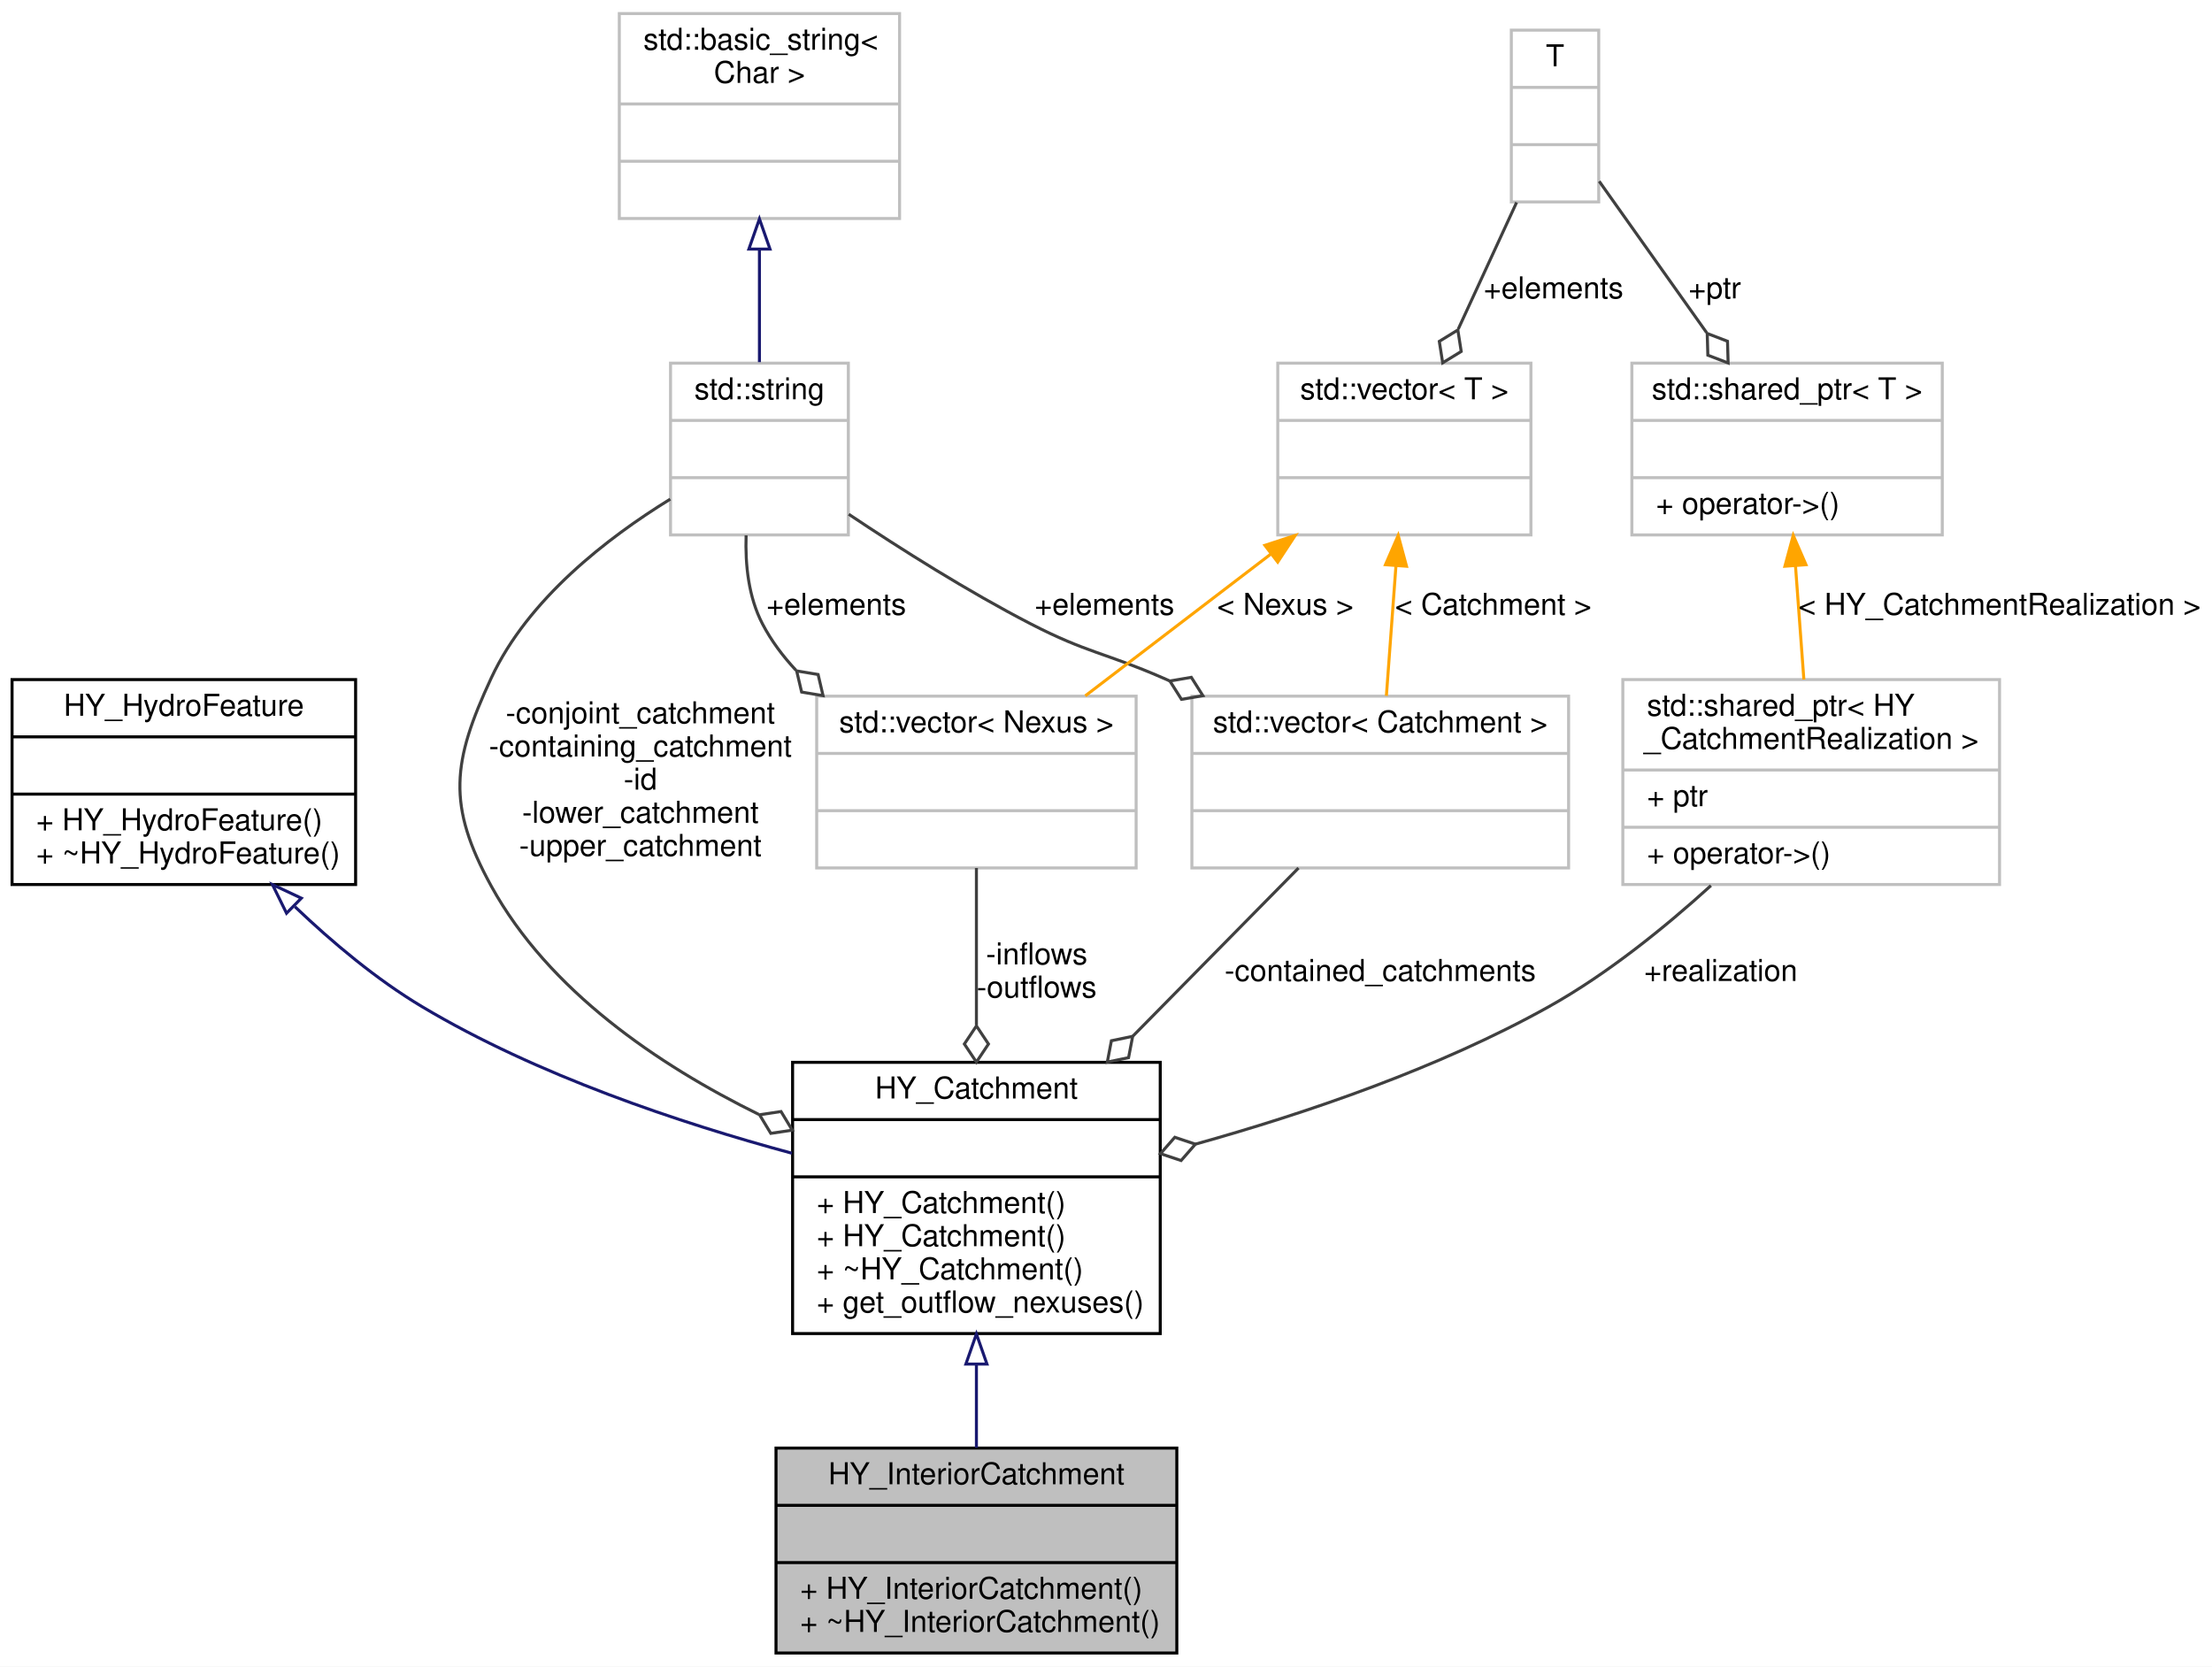
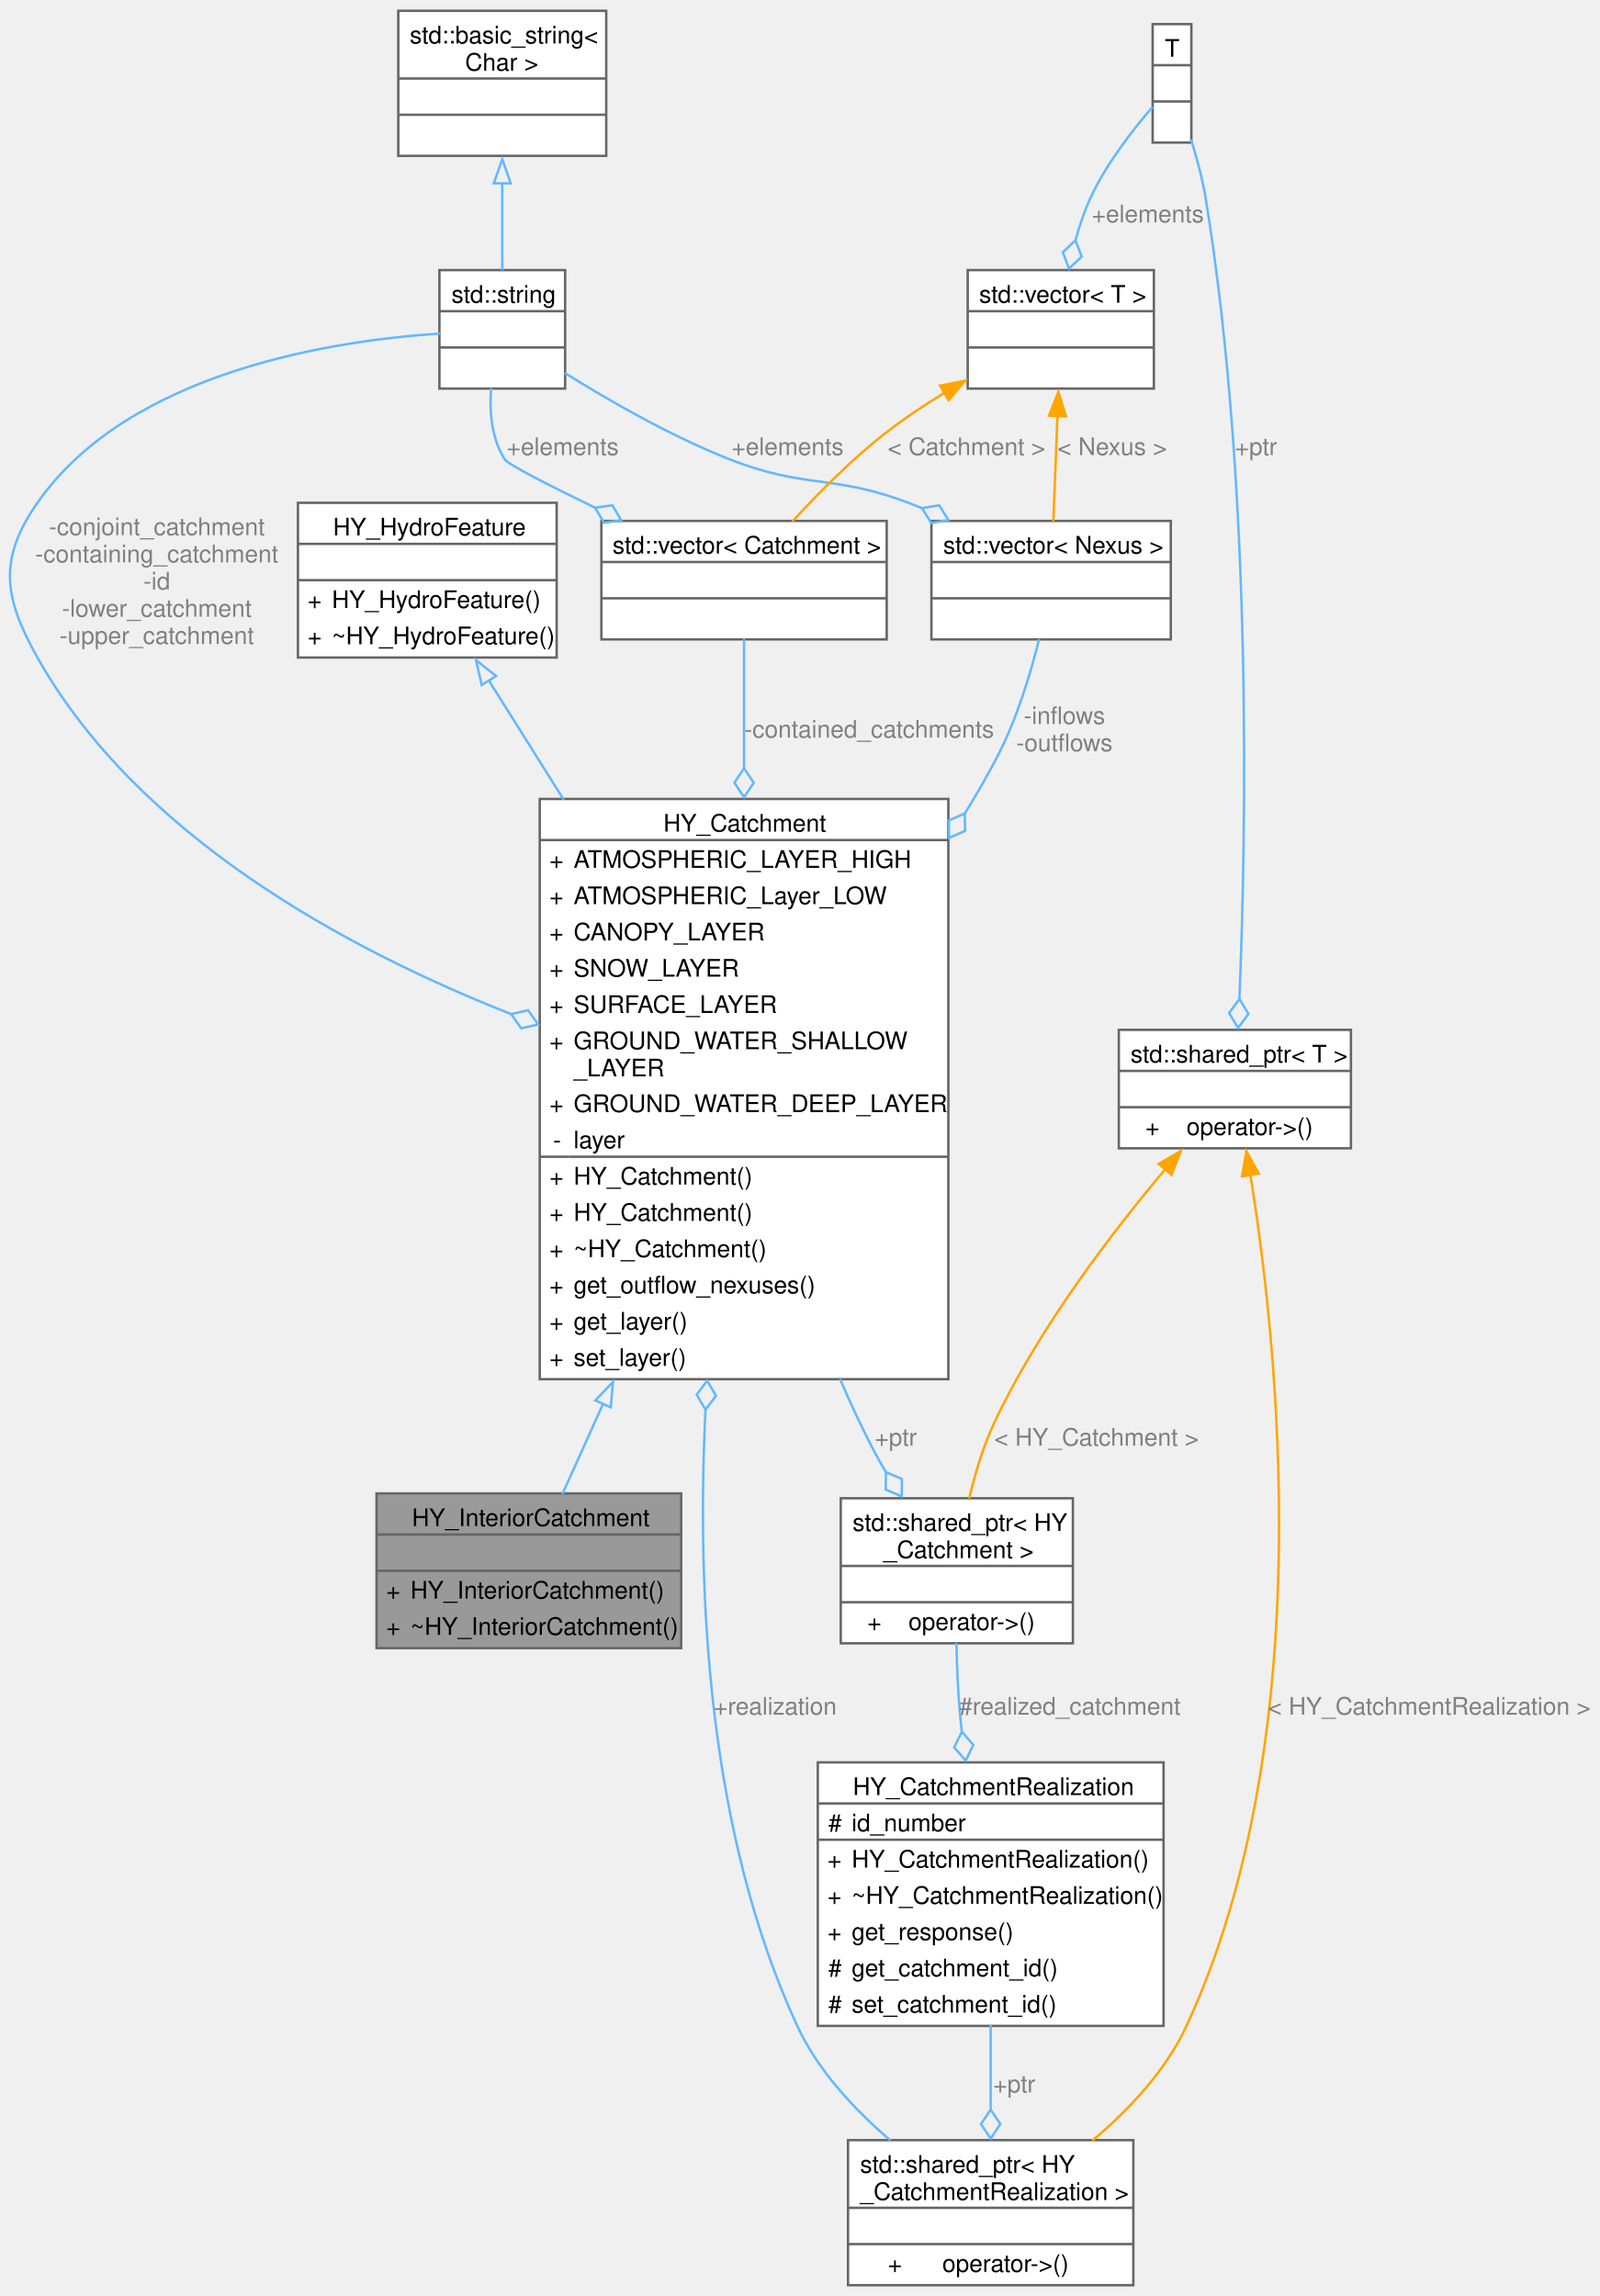
- <svg xmlns="http://www.w3.org/2000/svg" xmlns:xlink="http://www.w3.org/1999/xlink" width="734pt" height="553pt" viewBox="0.00 0.00 734.00 553.00">
-   <g id="graph0" class="graph" transform="scale(1 1) rotate(0) translate(4 549)">
-     <polygon fill="white" stroke="transparent" points="-4,4 -4,-549 730,-549 730,4 -4,4" />
-     <g id="node1" class="node">
-       <g id="a_node1">
-         <a xlink:title=" ">
-           <polygon fill="#bfbfbf" stroke="black" points="253.5,-0.5 253.5,-68.5 386.5,-68.5 386.5,-0.5 253.5,-0.5" />
-           <text text-anchor="middle" x="320" y="-56.5" font-family="Helvetica,sans-Serif" font-size="10.00">HY_InteriorCatchment</text>
-           <polyline fill="none" stroke="black" points="253.5,-49.5 386.5,-49.5 " />
-           <text text-anchor="middle" x="320" y="-37.5" font-family="Helvetica,sans-Serif" font-size="10.00"> </text>
-           <polyline fill="none" stroke="black" points="253.5,-30.5 386.5,-30.5 " />
-           <text text-anchor="start" x="261.5" y="-18.5" font-family="Helvetica,sans-Serif" font-size="10.00">+ HY_InteriorCatchment()</text>
-           <text text-anchor="start" x="261.5" y="-7.5" font-family="Helvetica,sans-Serif" font-size="10.00">+ ~HY_InteriorCatchment()</text>
-         </a>
-       </g>
-     </g>
-     <g id="node2" class="node">
-       <g id="a_node2">
+ <svg xmlns="http://www.w3.org/2000/svg" xmlns:xlink="http://www.w3.org/1999/xlink" width="661pt" height="949pt" viewBox="0.00 0.00 661.48 948.75">
+   <g id="graph0" class="graph" transform="scale(1 1) rotate(0) translate(4 944.75)">
+     <g id="Node000001" class="node">
+       <g id="a_Node000001">
+         <a xlink:title=" ">
+           <polygon fill="#999999" stroke="none" points="277.73,-327.5 151.73,-327.5 151.73,-263.5 277.73,-263.5 277.73,-327.5" />
+           <text text-anchor="start" x="166.35" y="-314" font-family="Helvetica,sans-Serif" font-size="10.00">HY_InteriorCatchment</text>
+           <text text-anchor="start" x="213.23" y="-299" font-family="Helvetica,sans-Serif" font-size="10.00"> </text>
+           <text text-anchor="start" x="155.73" y="-284" font-family="Helvetica,sans-Serif" font-size="10.00">+</text>
+           <text text-anchor="start" x="165.73" y="-284" font-family="Helvetica,sans-Serif" font-size="10.00">HY_InteriorCatchment()</text>
+           <text text-anchor="start" x="155.73" y="-269" font-family="Helvetica,sans-Serif" font-size="10.00">+</text>
+           <text text-anchor="start" x="165.73" y="-269" font-family="Helvetica,sans-Serif" font-size="10.00">~HY_InteriorCatchment()</text>
+           <polygon fill="#666666" stroke="#666666" points="151.73,-310.5 151.73,-310.5 277.73,-310.5 277.73,-310.5 151.73,-310.5" />
+           <polygon fill="#666666" stroke="#666666" points="151.73,-295.5 151.73,-295.5 277.73,-295.5 277.73,-295.5 151.73,-295.5" />
+           <polygon fill="none" stroke="#666666" points="151.73,-263.5 151.73,-327.5 277.73,-327.5 277.73,-263.5 151.73,-263.5" />
+         </a>
+       </g>
+     </g>
+     <g id="Node000002" class="node">
+       <g id="a_Node000002">
        <a xlink:href="class_h_y___catchment.html" target="_top" xlink:title=" ">
-           <polygon fill="white" stroke="black" points="259,-106.5 259,-196.5 381,-196.5 381,-106.5 259,-106.5" />
-           <text text-anchor="middle" x="320" y="-184.5" font-family="Helvetica,sans-Serif" font-size="10.00">HY_Catchment</text>
-           <polyline fill="none" stroke="black" points="259,-177.5 381,-177.5 " />
-           <text text-anchor="middle" x="320" y="-165.5" font-family="Helvetica,sans-Serif" font-size="10.00"> </text>
-           <polyline fill="none" stroke="black" points="259,-158.5 381,-158.5 " />
-           <text text-anchor="start" x="267" y="-146.5" font-family="Helvetica,sans-Serif" font-size="10.00">+ HY_Catchment()</text>
-           <text text-anchor="start" x="267" y="-135.5" font-family="Helvetica,sans-Serif" font-size="10.00">+ HY_Catchment()</text>
-           <text text-anchor="start" x="267" y="-124.5" font-family="Helvetica,sans-Serif" font-size="10.00">+ ~HY_Catchment()</text>
-           <text text-anchor="start" x="267" y="-113.5" font-family="Helvetica,sans-Serif" font-size="10.00">+ get_outflow_nexuses()</text>
-         </a>
-       </g>
-     </g>
-     <g id="edge1" class="edge">
-       <path fill="none" stroke="midnightblue" d="M320,-96.23C320,-86.8 320,-77.26 320,-68.62" />
-       <polygon fill="none" stroke="midnightblue" points="316.5,-96.37 320,-106.37 323.5,-96.37 316.5,-96.37" />
-     </g>
-     <g id="node3" class="node">
-       <g id="a_node3">
+           <polygon fill="white" stroke="none" points="388.23,-614.75 219.23,-614.75 219.23,-374.75 388.23,-374.75 388.23,-614.75" />
+           <text text-anchor="start" x="270.35" y="-601.25" font-family="Helvetica,sans-Serif" font-size="10.00">HY_Catchment</text>
+           <text text-anchor="start" x="223.23" y="-586.25" font-family="Helvetica,sans-Serif" font-size="10.00">+</text>
+           <text text-anchor="start" x="233.23" y="-586.25" font-family="Helvetica,sans-Serif" font-size="10.00">ATMOSPHERIC_LAYER_HIGH</text>
+           <text text-anchor="start" x="223.23" y="-571.25" font-family="Helvetica,sans-Serif" font-size="10.00">+</text>
+           <text text-anchor="start" x="233.23" y="-571.25" font-family="Helvetica,sans-Serif" font-size="10.00">ATMOSPHERIC_Layer_LOW</text>
+           <text text-anchor="start" x="223.23" y="-556.25" font-family="Helvetica,sans-Serif" font-size="10.00">+</text>
+           <text text-anchor="start" x="233.23" y="-556.25" font-family="Helvetica,sans-Serif" font-size="10.00">CANOPY_LAYER</text>
+           <text text-anchor="start" x="223.23" y="-541.25" font-family="Helvetica,sans-Serif" font-size="10.00">+</text>
+           <text text-anchor="start" x="233.23" y="-541.25" font-family="Helvetica,sans-Serif" font-size="10.00">SNOW_LAYER</text>
+           <text text-anchor="start" x="223.23" y="-526.25" font-family="Helvetica,sans-Serif" font-size="10.00">+</text>
+           <text text-anchor="start" x="233.23" y="-526.25" font-family="Helvetica,sans-Serif" font-size="10.00">SURFACE_LAYER</text>
+           <text text-anchor="start" x="223.23" y="-511.25" font-family="Helvetica,sans-Serif" font-size="10.00">+</text>
+           <text text-anchor="start" x="233.23" y="-511.25" font-family="Helvetica,sans-Serif" font-size="10.00">GROUND_WATER_SHALLOW</text>
+           <text text-anchor="start" x="233.23" y="-500" font-family="Helvetica,sans-Serif" font-size="10.00">_LAYER</text>
+           <text text-anchor="start" x="223.23" y="-485.25" font-family="Helvetica,sans-Serif" font-size="10.00">+</text>
+           <text text-anchor="start" x="233.23" y="-485.25" font-family="Helvetica,sans-Serif" font-size="10.00">GROUND_WATER_DEEP_LAYER</text>
+           <text text-anchor="start" x="224.73" y="-470.25" font-family="Helvetica,sans-Serif" font-size="10.00">-</text>
+           <text text-anchor="start" x="233.23" y="-470.25" font-family="Helvetica,sans-Serif" font-size="10.00">layer</text>
+           <text text-anchor="start" x="223.23" y="-455.25" font-family="Helvetica,sans-Serif" font-size="10.00">+</text>
+           <text text-anchor="start" x="233.23" y="-455.25" font-family="Helvetica,sans-Serif" font-size="10.00">HY_Catchment()</text>
+           <text text-anchor="start" x="223.23" y="-440.25" font-family="Helvetica,sans-Serif" font-size="10.00">+</text>
+           <text text-anchor="start" x="233.23" y="-440.25" font-family="Helvetica,sans-Serif" font-size="10.00">HY_Catchment()</text>
+           <text text-anchor="start" x="223.23" y="-425.25" font-family="Helvetica,sans-Serif" font-size="10.00">+</text>
+           <text text-anchor="start" x="233.23" y="-425.25" font-family="Helvetica,sans-Serif" font-size="10.00">~HY_Catchment()</text>
+           <text text-anchor="start" x="223.23" y="-410.25" font-family="Helvetica,sans-Serif" font-size="10.00">+</text>
+           <text text-anchor="start" x="233.23" y="-410.25" font-family="Helvetica,sans-Serif" font-size="10.00">get_outflow_nexuses()</text>
+           <text text-anchor="start" x="223.23" y="-395.25" font-family="Helvetica,sans-Serif" font-size="10.00">+</text>
+           <text text-anchor="start" x="233.23" y="-395.25" font-family="Helvetica,sans-Serif" font-size="10.00">get_layer()</text>
+           <text text-anchor="start" x="223.23" y="-380.25" font-family="Helvetica,sans-Serif" font-size="10.00">+</text>
+           <text text-anchor="start" x="233.23" y="-380.25" font-family="Helvetica,sans-Serif" font-size="10.00">set_layer()</text>
+           <polygon fill="#666666" stroke="#666666" points="219.23,-597.75 219.23,-597.75 388.23,-597.75 388.23,-597.75 219.23,-597.75" />
+           <polygon fill="#666666" stroke="#666666" points="219.23,-466.75 219.23,-466.75 231.23,-466.75 231.23,-466.75 219.23,-466.75" />
+           <polygon fill="#666666" stroke="#666666" points="231.23,-466.75 231.23,-466.75 388.23,-466.75 388.23,-466.75 231.23,-466.75" />
+           <polygon fill="none" stroke="#666666" points="219.23,-374.75 219.23,-614.75 388.23,-614.75 388.23,-374.75 219.23,-374.75" />
+         </a>
+       </g>
+     </g>
+     <g id="edge1_Node000001_Node000002" class="edge">
+       <g id="a_edge1_Node000001_Node000002">
+         <a xlink:title=" ">
+           <path fill="none" stroke="#63b8ff" d="M245.55,-364.82C239.32,-350.99 233.47,-338.04 228.59,-327.22" />
+           <polygon fill="none" stroke="#63b8ff" points="242.23,-365.97 249.54,-373.65 248.61,-363.09 242.23,-365.97" />
+         </a>
+       </g>
+     </g>
+     <g id="Node000006" class="node">
+       <g id="a_Node000006">
+         <a xlink:title=" ">
+           <polygon fill="white" stroke="none" points="439.73,-325.5 343.73,-325.5 343.73,-265.5 439.73,-265.5 439.73,-325.5" />
+           <text text-anchor="start" x="348.6" y="-312" font-family="Helvetica,sans-Serif" font-size="10.00">std::shared_ptr&lt; HY</text>
+           <text text-anchor="start" x="361.35" y="-300.75" font-family="Helvetica,sans-Serif" font-size="10.00">_Catchment &gt;</text>
+           <text text-anchor="start" x="390.23" y="-286" font-family="Helvetica,sans-Serif" font-size="10.00"> </text>
+           <text text-anchor="start" x="354.73" y="-271" font-family="Helvetica,sans-Serif" font-size="10.00">+</text>
+           <text text-anchor="start" x="371.73" y="-271" font-family="Helvetica,sans-Serif" font-size="10.00">operator-&gt;()</text>
+           <polygon fill="#666666" stroke="#666666" points="343.73,-297.5 343.73,-297.5 439.73,-297.5 439.73,-297.5 343.73,-297.5" />
+           <polygon fill="#666666" stroke="#666666" points="343.73,-282.5 343.73,-282.5 439.73,-282.5 439.73,-282.5 343.73,-282.5" />
+           <polygon fill="none" stroke="#666666" points="343.73,-265.5 343.73,-325.5 439.73,-325.5 439.73,-265.5 343.73,-265.5" />
+         </a>
+       </g>
+     </g>
+     <g id="edge6_Node000006_Node000002" class="edge">
+       <g id="a_edge6_Node000006_Node000002">
+         <a xlink:title=" ">
+           <path fill="none" stroke="#63b8ff" d="M343.43,-374.79C347.75,-364.73 352.36,-354.84 357.23,-345.5 358.82,-342.45 360.57,-339.37 362.42,-336.31" />
+           <polygon fill="none" stroke="#63b8ff" points="362.41,-336.32 362.31,-329.11 368.93,-326.25 369.03,-333.46 362.41,-336.32" />
+         </a>
+       </g>
+       <text text-anchor="middle" x="366.48" y="-347.25" font-family="Helvetica,sans-Serif" font-size="10.00" fill="grey"> +ptr</text>
+     </g>
+     <g id="Node000003" class="node">
+       <g id="a_Node000003">
        <a xlink:href="class_h_y___hydro_feature.html" target="_top" xlink:title=" ">
-           <polygon fill="white" stroke="black" points="0,-255.5 0,-323.5 114,-323.5 114,-255.5 0,-255.5" />
-           <text text-anchor="middle" x="57" y="-311.5" font-family="Helvetica,sans-Serif" font-size="10.00">HY_HydroFeature</text>
-           <polyline fill="none" stroke="black" points="0,-304.5 114,-304.5 " />
-           <text text-anchor="middle" x="57" y="-292.5" font-family="Helvetica,sans-Serif" font-size="10.00"> </text>
-           <polyline fill="none" stroke="black" points="0,-285.5 114,-285.5 " />
-           <text text-anchor="start" x="8" y="-273.5" font-family="Helvetica,sans-Serif" font-size="10.00">+ HY_HydroFeature()</text>
-           <text text-anchor="start" x="8" y="-262.5" font-family="Helvetica,sans-Serif" font-size="10.00">+ ~HY_HydroFeature()</text>
-         </a>
-       </g>
-     </g>
-     <g id="edge2" class="edge">
-       <path fill="none" stroke="midnightblue" d="M93.87,-248.14C106.35,-236.23 120.95,-223.99 136,-215 174.09,-192.25 221.6,-176.38 258.8,-166.33" />
-       <polygon fill="none" stroke="midnightblue" points="91.08,-245.98 86.4,-255.48 95.99,-250.97 91.08,-245.98" />
-     </g>
-     <g id="node4" class="node">
-       <g id="a_node4">
-         <a xlink:title=" ">
-           <polygon fill="white" stroke="#bfbfbf" points="267,-261 267,-318 373,-318 373,-261 267,-261" />
-           <text text-anchor="middle" x="320" y="-306" font-family="Helvetica,sans-Serif" font-size="10.00">std::vector&lt; Nexus &gt;</text>
-           <polyline fill="none" stroke="#bfbfbf" points="267,-299 373,-299 " />
-           <text text-anchor="middle" x="320" y="-287" font-family="Helvetica,sans-Serif" font-size="10.00"> </text>
-           <polyline fill="none" stroke="#bfbfbf" points="267,-280 373,-280 " />
-           <text text-anchor="middle" x="320" y="-268" font-family="Helvetica,sans-Serif" font-size="10.00"> </text>
-         </a>
-       </g>
-     </g>
-     <g id="edge3" class="edge">
-       <path fill="none" stroke="#404040" d="M320,-260.98C320,-245.97 320,-226.82 320,-208.81" />
-       <polygon fill="none" stroke="#404040" points="320,-208.58 316,-202.58 320,-196.58 324,-202.58 320,-208.58" />
-       <text text-anchor="middle" x="340" y="-229" font-family="Helvetica,sans-Serif" font-size="10.00"> -inflows</text>
-       <text text-anchor="middle" x="340" y="-218" font-family="Helvetica,sans-Serif" font-size="10.00">-outflows</text>
-     </g>
-     <g id="node5" class="node">
-       <g id="a_node5">
-         <a xlink:title=" ">
-           <polygon fill="white" stroke="#bfbfbf" points="218.5,-371.5 218.5,-428.5 277.5,-428.5 277.5,-371.5 218.5,-371.5" />
-           <text text-anchor="middle" x="248" y="-416.5" font-family="Helvetica,sans-Serif" font-size="10.00">std::string</text>
-           <polyline fill="none" stroke="#bfbfbf" points="218.5,-409.5 277.5,-409.5 " />
-           <text text-anchor="middle" x="248" y="-397.5" font-family="Helvetica,sans-Serif" font-size="10.00"> </text>
-           <polyline fill="none" stroke="#bfbfbf" points="218.5,-390.5 277.5,-390.5 " />
-           <text text-anchor="middle" x="248" y="-378.5" font-family="Helvetica,sans-Serif" font-size="10.00"> </text>
-         </a>
-       </g>
-     </g>
-     <g id="edge14" class="edge">
-       <path fill="none" stroke="#404040" d="M218.41,-383.38C197.53,-370.53 171.18,-350.2 159,-324 146.07,-296.19 144.25,-281.88 159,-255 178.05,-220.29 214.39,-195.65 247.74,-179.24" />
-       <polygon fill="none" stroke="#404040" points="248.04,-179.1 251.77,-172.93 258.9,-173.99 255.17,-180.17 248.04,-179.1" />
-       <text text-anchor="middle" x="208.5" y="-309" font-family="Helvetica,sans-Serif" font-size="10.00"> -conjoint_catchment</text>
-       <text text-anchor="middle" x="208.5" y="-298" font-family="Helvetica,sans-Serif" font-size="10.00">-containing_catchment</text>
-       <text text-anchor="middle" x="208.5" y="-287" font-family="Helvetica,sans-Serif" font-size="10.00">-id</text>
-       <text text-anchor="middle" x="208.5" y="-276" font-family="Helvetica,sans-Serif" font-size="10.00">-lower_catchment</text>
-       <text text-anchor="middle" x="208.5" y="-265" font-family="Helvetica,sans-Serif" font-size="10.00">-upper_catchment</text>
-     </g>
-     <g id="edge4" class="edge">
-       <path fill="none" stroke="#404040" d="M243.58,-371.37C243.25,-361.61 244.38,-350.86 249,-342 251.92,-336.4 255.75,-331.27 260.12,-326.6" />
-       <polygon fill="none" stroke="#404040" points="260.35,-326.38 262,-319.36 269.11,-318.17 267.47,-325.19 260.35,-326.38" />
-       <text text-anchor="middle" x="273.5" y="-345" font-family="Helvetica,sans-Serif" font-size="10.00"> +elements</text>
-     </g>
-     <g id="node9" class="node">
-       <g id="a_node9">
-         <a xlink:title=" ">
-           <polygon fill="white" stroke="#bfbfbf" points="391.5,-261 391.5,-318 516.5,-318 516.5,-261 391.5,-261" />
-           <text text-anchor="middle" x="454" y="-306" font-family="Helvetica,sans-Serif" font-size="10.00">std::vector&lt; Catchment &gt;</text>
-           <polyline fill="none" stroke="#bfbfbf" points="391.5,-299 516.5,-299 " />
-           <text text-anchor="middle" x="454" y="-287" font-family="Helvetica,sans-Serif" font-size="10.00"> </text>
-           <polyline fill="none" stroke="#bfbfbf" points="391.5,-280 516.5,-280 " />
-           <text text-anchor="middle" x="454" y="-268" font-family="Helvetica,sans-Serif" font-size="10.00"> </text>
-         </a>
-       </g>
-     </g>
-     <g id="edge9" class="edge">
-       <path fill="none" stroke="#404040" d="M277.63,-378.37C294.81,-366.88 317.13,-352.77 338,-342 356.78,-332.31 362.64,-332.46 382,-324 382.67,-323.71 383.35,-323.41 384.02,-323.11" />
-       <polygon fill="none" stroke="#404040" points="384.2,-323.03 388.05,-316.94 395.16,-318.15 391.31,-324.25 384.2,-323.03" />
-       <text text-anchor="middle" x="362.5" y="-345" font-family="Helvetica,sans-Serif" font-size="10.00"> +elements</text>
-     </g>
-     <g id="node6" class="node">
-       <g id="a_node6">
-         <a xlink:title=" ">
-           <polygon fill="white" stroke="#bfbfbf" points="201.5,-476.5 201.5,-544.5 294.5,-544.5 294.5,-476.5 201.5,-476.5" />
-           <text text-anchor="start" x="209.5" y="-532.5" font-family="Helvetica,sans-Serif" font-size="10.00">std::basic_string&lt;</text>
-           <text text-anchor="middle" x="248" y="-521.5" font-family="Helvetica,sans-Serif" font-size="10.00"> Char &gt;</text>
-           <polyline fill="none" stroke="#bfbfbf" points="201.5,-514.5 294.5,-514.5 " />
-           <text text-anchor="middle" x="248" y="-502.5" font-family="Helvetica,sans-Serif" font-size="10.00"> </text>
-           <polyline fill="none" stroke="#bfbfbf" points="201.5,-495.5 294.5,-495.5 " />
-           <text text-anchor="middle" x="248" y="-483.5" font-family="Helvetica,sans-Serif" font-size="10.00"> </text>
-         </a>
-       </g>
-     </g>
-     <g id="edge5" class="edge">
-       <path fill="none" stroke="midnightblue" d="M248,-466.06C248,-453.51 248,-440.15 248,-428.83" />
-       <polygon fill="none" stroke="midnightblue" points="244.5,-466.36 248,-476.36 251.5,-466.36 244.5,-466.36" />
-     </g>
-     <g id="node7" class="node">
-       <g id="a_node7">
-         <a xlink:title=" ">
-           <polygon fill="white" stroke="#bfbfbf" points="420,-371.5 420,-428.5 504,-428.5 504,-371.5 420,-371.5" />
-           <text text-anchor="middle" x="462" y="-416.5" font-family="Helvetica,sans-Serif" font-size="10.00">std::vector&lt; T &gt;</text>
-           <polyline fill="none" stroke="#bfbfbf" points="420,-409.5 504,-409.5 " />
-           <text text-anchor="middle" x="462" y="-397.5" font-family="Helvetica,sans-Serif" font-size="10.00"> </text>
-           <polyline fill="none" stroke="#bfbfbf" points="420,-390.5 504,-390.5 " />
-           <text text-anchor="middle" x="462" y="-378.5" font-family="Helvetica,sans-Serif" font-size="10.00"> </text>
-         </a>
-       </g>
-     </g>
-     <g id="edge6" class="edge">
-       <path fill="none" stroke="orange" d="M417.81,-365.24C397.99,-350.09 374.9,-332.45 356.13,-318.11" />
-       <polygon fill="orange" stroke="orange" points="415.73,-368.05 425.8,-371.34 419.98,-362.49 415.73,-368.05" />
-       <text text-anchor="middle" x="422.5" y="-345" font-family="Helvetica,sans-Serif" font-size="10.00"> &lt; Nexus &gt;</text>
-     </g>
-     <g id="edge10" class="edge">
-       <path fill="none" stroke="orange" d="M459.22,-361.35C458.18,-347.14 457,-331.24 456.04,-318.11" />
-       <polygon fill="orange" stroke="orange" points="455.73,-361.62 459.96,-371.34 462.72,-361.11 455.73,-361.62" />
-       <text text-anchor="middle" x="491.5" y="-345" font-family="Helvetica,sans-Serif" font-size="10.00"> &lt; Catchment &gt;</text>
-     </g>
-     <g id="node8" class="node">
-       <g id="a_node8">
-         <a xlink:title=" ">
-           <polygon fill="white" stroke="#bfbfbf" points="497.5,-482 497.5,-539 526.5,-539 526.5,-482 497.5,-482" />
-           <text text-anchor="middle" x="512" y="-527" font-family="Helvetica,sans-Serif" font-size="10.00">T</text>
-           <polyline fill="none" stroke="#bfbfbf" points="497.5,-520 526.5,-520 " />
-           <text text-anchor="middle" x="512" y="-508" font-family="Helvetica,sans-Serif" font-size="10.00"> </text>
-           <polyline fill="none" stroke="#bfbfbf" points="497.5,-501 526.5,-501 " />
-           <text text-anchor="middle" x="512" y="-489" font-family="Helvetica,sans-Serif" font-size="10.00"> </text>
-         </a>
-       </g>
-     </g>
-     <g id="edge7" class="edge">
-       <path fill="none" stroke="#404040" d="M499.25,-481.84C493.38,-469.09 486.3,-453.73 479.9,-439.84" />
-       <polygon fill="none" stroke="#404040" points="479.75,-439.51 473.6,-435.73 474.72,-428.61 480.87,-432.38 479.75,-439.51" />
-       <text text-anchor="middle" x="511.5" y="-450" font-family="Helvetica,sans-Serif" font-size="10.00"> +elements</text>
-     </g>
-     <g id="node11" class="node">
-       <g id="a_node11">
-         <a xlink:title=" ">
-           <polygon fill="white" stroke="#bfbfbf" points="537.5,-371.5 537.5,-428.5 640.5,-428.5 640.5,-371.5 537.5,-371.5" />
-           <text text-anchor="middle" x="589" y="-416.5" font-family="Helvetica,sans-Serif" font-size="10.00">std::shared_ptr&lt; T &gt;</text>
-           <polyline fill="none" stroke="#bfbfbf" points="537.5,-409.5 640.5,-409.5 " />
-           <text text-anchor="middle" x="589" y="-397.5" font-family="Helvetica,sans-Serif" font-size="10.00"> </text>
-           <polyline fill="none" stroke="#bfbfbf" points="537.5,-390.5 640.5,-390.5 " />
-           <text text-anchor="start" x="545.5" y="-378.5" font-family="Helvetica,sans-Serif" font-size="10.00">+ operator-&gt;()</text>
-         </a>
-       </g>
-     </g>
-     <g id="edge13" class="edge">
-       <path fill="none" stroke="#404040" d="M526.66,-488.84C536.71,-474.68 550.32,-455.5 562.27,-438.67" />
-       <polygon fill="none" stroke="#404040" points="562.5,-438.35 562.71,-431.14 569.44,-428.56 569.23,-435.77 562.5,-438.35" />
-       <text text-anchor="middle" x="565" y="-450" font-family="Helvetica,sans-Serif" font-size="10.00"> +ptr</text>
-     </g>
-     <g id="edge8" class="edge">
-       <path fill="none" stroke="#404040" d="M426.88,-260.98C411.1,-244.96 390.67,-224.23 371.91,-205.19" />
-       <polygon fill="none" stroke="#404040" points="371.85,-205.13 364.79,-203.66 363.43,-196.58 370.49,-198.05 371.85,-205.13" />
-       <text text-anchor="middle" x="454" y="-223.5" font-family="Helvetica,sans-Serif" font-size="10.00"> -contained_catchments</text>
-     </g>
-     <g id="node10" class="node">
-       <g id="a_node10">
-         <a xlink:title=" ">
-           <polygon fill="white" stroke="#bfbfbf" points="534.5,-255.5 534.5,-323.5 659.5,-323.5 659.5,-255.5 534.5,-255.5" />
-           <text text-anchor="start" x="542.5" y="-311.5" font-family="Helvetica,sans-Serif" font-size="10.00">std::shared_ptr&lt; HY</text>
-           <text text-anchor="middle" x="597" y="-300.5" font-family="Helvetica,sans-Serif" font-size="10.00">_CatchmentRealization &gt;</text>
-           <polyline fill="none" stroke="#bfbfbf" points="534.5,-293.5 659.5,-293.5 " />
-           <text text-anchor="start" x="542.5" y="-281.5" font-family="Helvetica,sans-Serif" font-size="10.00">+ ptr</text>
-           <polyline fill="none" stroke="#bfbfbf" points="534.5,-274.5 659.5,-274.5 " />
-           <text text-anchor="start" x="542.5" y="-262.5" font-family="Helvetica,sans-Serif" font-size="10.00">+ operator-&gt;()</text>
-         </a>
-       </g>
-     </g>
-     <g id="edge11" class="edge">
-       <path fill="none" stroke="#404040" d="M563.74,-255.15C548.4,-241.22 529.33,-225.8 510,-215 473.49,-194.59 429.26,-179.55 392.67,-169.35" />
-       <polygon fill="none" stroke="#404040" points="392.66,-169.34 385.83,-171.63 381.08,-166.2 387.92,-163.91 392.66,-169.34" />
-       <text text-anchor="middle" x="567" y="-223.5" font-family="Helvetica,sans-Serif" font-size="10.00"> +realization</text>
-     </g>
-     <g id="edge12" class="edge">
-       <path fill="none" stroke="orange" d="M591.78,-361.36C592.68,-349.04 593.68,-335.47 594.57,-323.52" />
-       <polygon fill="orange" stroke="orange" points="588.28,-361.11 591.04,-371.34 595.27,-361.62 588.28,-361.11" />
-       <text text-anchor="middle" x="659.5" y="-345" font-family="Helvetica,sans-Serif" font-size="10.00"> &lt; HY_CatchmentRealization &gt;</text>
+           <polygon fill="white" stroke="none" points="226.23,-737.25 119.23,-737.25 119.23,-673.25 226.23,-673.25 226.23,-737.25" />
+           <text text-anchor="start" x="133.73" y="-723.75" font-family="Helvetica,sans-Serif" font-size="10.00">HY_HydroFeature</text>
+           <text text-anchor="start" x="171.23" y="-708.75" font-family="Helvetica,sans-Serif" font-size="10.00"> </text>
+           <text text-anchor="start" x="123.23" y="-693.75" font-family="Helvetica,sans-Serif" font-size="10.00">+</text>
+           <text text-anchor="start" x="133.23" y="-693.75" font-family="Helvetica,sans-Serif" font-size="10.00">HY_HydroFeature()</text>
+           <text text-anchor="start" x="123.23" y="-678.75" font-family="Helvetica,sans-Serif" font-size="10.00">+</text>
+           <text text-anchor="start" x="133.23" y="-678.75" font-family="Helvetica,sans-Serif" font-size="10.00">~HY_HydroFeature()</text>
+           <polygon fill="#666666" stroke="#666666" points="119.23,-720.25 119.23,-720.25 226.23,-720.25 226.23,-720.25 119.23,-720.25" />
+           <polygon fill="#666666" stroke="#666666" points="119.23,-705.25 119.23,-705.25 226.23,-705.25 226.23,-705.25 119.23,-705.25" />
+           <polygon fill="none" stroke="#666666" points="119.23,-673.25 119.23,-737.25 226.23,-737.25 226.23,-673.25 119.23,-673.25" />
+         </a>
+       </g>
+     </g>
+     <g id="edge2_Node000002_Node000003" class="edge">
+       <g id="a_edge2_Node000002_Node000003">
+         <a xlink:title=" ">
+           <path fill="none" stroke="#63b8ff" d="M198.09,-663.89C207.21,-649.38 218.02,-632.17 229.18,-614.39" />
+           <polygon fill="none" stroke="#63b8ff" points="195.22,-661.87 192.86,-672.2 201.15,-665.6 195.22,-661.87" />
+         </a>
+       </g>
+     </g>
+     <g id="Node000004" class="node">
+       <g id="a_Node000004">
+         <a xlink:title=" ">
+           <polygon fill="white" stroke="none" points="464.73,-60 346.73,-60 346.73,0 464.73,0 464.73,-60" />
+           <text text-anchor="start" x="351.73" y="-46.5" font-family="Helvetica,sans-Serif" font-size="10.00">std::shared_ptr&lt; HY</text>
+           <text text-anchor="start" x="351.73" y="-35.25" font-family="Helvetica,sans-Serif" font-size="10.00">_CatchmentRealization &gt;</text>
+           <text text-anchor="start" x="404.23" y="-20.5" font-family="Helvetica,sans-Serif" font-size="10.00"> </text>
+           <text text-anchor="start" x="363.23" y="-5.5" font-family="Helvetica,sans-Serif" font-size="10.00">+</text>
+           <text text-anchor="start" x="385.73" y="-5.5" font-family="Helvetica,sans-Serif" font-size="10.00">operator-&gt;()</text>
+           <polygon fill="#666666" stroke="#666666" points="346.73,-32 346.73,-32 464.73,-32 464.73,-32 346.73,-32" />
+           <polygon fill="#666666" stroke="#666666" points="346.73,-17 346.73,-17 464.73,-17 464.73,-17 346.73,-17" />
+           <polygon fill="none" stroke="#666666" points="346.73,0 346.73,-60 464.73,-60 464.73,0 346.73,0" />
+         </a>
+       </g>
+     </g>
+     <g id="edge3_Node000002_Node000004" class="edge">
+       <g id="a_edge3_Node000002_Node000004">
+         <a xlink:title=" ">
+           <path fill="none" stroke="#63b8ff" d="M364.31,-59.84C349.45,-72.54 334.26,-88.79 325.73,-107.25 289.12,-186.42 283.97,-284.64 287.8,-362.26" />
+           <polygon fill="none" stroke="#63b8ff" points="287.79,-362.14 292.12,-367.91 288.47,-374.12 284.14,-368.36 287.79,-362.14" />
+         </a>
+       </g>
+       <text text-anchor="middle" x="316.6" y="-236" font-family="Helvetica,sans-Serif" font-size="10.00" fill="grey"> +realization</text>
+     </g>
+     <g id="Node000005" class="node">
+       <g id="a_Node000005">
+         <a xlink:href="class_h_y___catchment_realization.html" target="_top" xlink:title=" ">
+           <polygon fill="white" stroke="none" points="477.23,-216.25 334.23,-216.25 334.23,-107.25 477.23,-107.25 477.23,-216.25" />
+           <text text-anchor="start" x="348.73" y="-202.75" font-family="Helvetica,sans-Serif" font-size="10.00">HY_CatchmentRealization</text>
+           <text text-anchor="start" x="338.6" y="-187.75" font-family="Helvetica,sans-Serif" font-size="10.00">#</text>
+           <text text-anchor="start" x="348.23" y="-187.75" font-family="Helvetica,sans-Serif" font-size="10.00">id_number</text>
+           <text text-anchor="start" x="338.23" y="-172.75" font-family="Helvetica,sans-Serif" font-size="10.00">+</text>
+           <text text-anchor="start" x="348.23" y="-172.75" font-family="Helvetica,sans-Serif" font-size="10.00">HY_CatchmentRealization()</text>
+           <text text-anchor="start" x="338.23" y="-157.75" font-family="Helvetica,sans-Serif" font-size="10.00">+</text>
+           <text text-anchor="start" x="348.23" y="-157.75" font-family="Helvetica,sans-Serif" font-size="10.00">~HY_CatchmentRealization()</text>
+           <text text-anchor="start" x="338.23" y="-142.75" font-family="Helvetica,sans-Serif" font-size="10.00">+</text>
+           <text text-anchor="start" x="348.23" y="-142.75" font-family="Helvetica,sans-Serif" font-size="10.00">get_response()</text>
+           <text text-anchor="start" x="338.6" y="-127.75" font-family="Helvetica,sans-Serif" font-size="10.00">#</text>
+           <text text-anchor="start" x="348.23" y="-127.75" font-family="Helvetica,sans-Serif" font-size="10.00">get_catchment_id()</text>
+           <text text-anchor="start" x="338.6" y="-112.75" font-family="Helvetica,sans-Serif" font-size="10.00">#</text>
+           <text text-anchor="start" x="348.23" y="-112.75" font-family="Helvetica,sans-Serif" font-size="10.00">set_catchment_id()</text>
+           <polygon fill="#666666" stroke="#666666" points="334.23,-199.25 334.23,-199.25 477.23,-199.25 477.23,-199.25 334.23,-199.25" />
+           <polygon fill="#666666" stroke="#666666" points="334.23,-184.25 334.23,-184.25 346.23,-184.25 346.23,-184.25 334.23,-184.25" />
+           <polygon fill="#666666" stroke="#666666" points="346.23,-184.25 346.23,-184.25 477.23,-184.25 477.23,-184.25 346.23,-184.25" />
+           <polygon fill="none" stroke="#666666" points="334.23,-107.25 334.23,-216.25 477.23,-216.25 477.23,-107.25 334.23,-107.25" />
+         </a>
+       </g>
+     </g>
+     <g id="edge4_Node000004_Node000005" class="edge">
+       <g id="a_edge4_Node000004_Node000005">
+         <a xlink:title=" ">
+           <path fill="none" stroke="#63b8ff" d="M405.73,-107.6C405.73,-95.96 405.73,-83.79 405.73,-72.68" />
+           <polygon fill="none" stroke="#63b8ff" points="405.73,-72.64 401.73,-66.64 405.73,-60.64 409.73,-66.64 405.73,-72.64" />
+         </a>
+       </g>
+       <text text-anchor="middle" x="415.48" y="-79.75" font-family="Helvetica,sans-Serif" font-size="10.00" fill="grey"> +ptr</text>
+     </g>
+     <g id="edge5_Node000005_Node000006" class="edge">
+       <g id="a_edge5_Node000005_Node000006">
+         <a xlink:title=" ">
+           <path fill="none" stroke="#63b8ff" d="M391.58,-265.64C391.76,-255.67 392.22,-244.45 393.23,-234.25 393.4,-232.5 393.59,-230.73 393.8,-228.94" />
+           <polygon fill="none" stroke="#63b8ff" points="393.81,-228.91 390.63,-222.43 395.39,-217.01 398.56,-223.49 393.81,-228.91" />
+         </a>
+       </g>
+       <text text-anchor="middle" x="438.48" y="-236" font-family="Helvetica,sans-Serif" font-size="10.00" fill="grey"> #realized_catchment</text>
+     </g>
+     <g id="Node000007" class="node">
+       <g id="a_Node000007">
+         <a xlink:title=" ">
+           <polygon fill="white" stroke="none" points="554.73,-519.25 458.73,-519.25 458.73,-470.25 554.73,-470.25 554.73,-519.25" />
+           <text text-anchor="start" x="463.6" y="-505.75" font-family="Helvetica,sans-Serif" font-size="10.00">std::shared_ptr&lt; T &gt;</text>
+           <text text-anchor="start" x="505.23" y="-490.75" font-family="Helvetica,sans-Serif" font-size="10.00"> </text>
+           <text text-anchor="start" x="469.73" y="-475.75" font-family="Helvetica,sans-Serif" font-size="10.00">+</text>
+           <text text-anchor="start" x="486.73" y="-475.75" font-family="Helvetica,sans-Serif" font-size="10.00">operator-&gt;()</text>
+           <polygon fill="#666666" stroke="#666666" points="458.73,-502.25 458.73,-502.25 554.73,-502.25 554.73,-502.25 458.73,-502.25" />
+           <polygon fill="#666666" stroke="#666666" points="458.73,-487.25 458.73,-487.25 554.73,-487.25 554.73,-487.25 458.73,-487.25" />
+           <polygon fill="none" stroke="#666666" points="458.73,-470.25 458.73,-519.25 554.73,-519.25 554.73,-470.25 458.73,-470.25" />
+         </a>
+       </g>
+     </g>
+     <g id="edge9_Node000004_Node000007" class="edge">
+       <g id="a_edge9_Node000004_Node000007">
+         <a xlink:title=" ">
+           <path fill="none" stroke="orange" d="M513.12,-459.36C524.45,-389.29 541.97,-226.56 486.73,-107.25 478.13,-88.67 462.76,-72.41 447.71,-59.72" />
+           <polygon fill="orange" stroke="orange" points="509.7,-458.63 511.49,-469.07 516.6,-459.79 509.7,-458.63" />
+         </a>
+       </g>
+       <text text-anchor="middle" x="587.1" y="-236" font-family="Helvetica,sans-Serif" font-size="10.00" fill="grey"> &lt; HY_CatchmentRealization &gt;</text>
+     </g>
+     <g id="edge7_Node000006_Node000007" class="edge">
+       <g id="a_edge7_Node000006_Node000007">
+         <a xlink:title=" ">
+           <path fill="none" stroke="orange" d="M478.14,-461.84C455.85,-435.4 425.68,-395.94 407.23,-356.75 402.63,-346.98 399.26,-335.65 396.86,-325.47" />
+           <polygon fill="orange" stroke="orange" points="475.22,-463.81 484.38,-469.14 480.54,-459.26 475.22,-463.81" />
+         </a>
+       </g>
+       <text text-anchor="middle" x="449.48" y="-347.25" font-family="Helvetica,sans-Serif" font-size="10.00" fill="grey"> &lt; HY_Catchment &gt;</text>
+     </g>
+     <g id="Node000008" class="node">
+       <g id="a_Node000008">
+         <a xlink:title=" ">
+           <polygon fill="white" stroke="none" points="488.73,-935.25 472.73,-935.25 472.73,-886.25 488.73,-886.25 488.73,-935.25" />
+           <text text-anchor="start" x="477.73" y="-921.75" font-family="Helvetica,sans-Serif" font-size="10.00">T</text>
+           <text text-anchor="start" x="479.23" y="-906.75" font-family="Helvetica,sans-Serif" font-size="10.00"> </text>
+           <text text-anchor="start" x="479.23" y="-891.75" font-family="Helvetica,sans-Serif" font-size="10.00"> </text>
+           <polygon fill="#666666" stroke="#666666" points="472.73,-918.25 472.73,-918.25 488.73,-918.25 488.73,-918.25 472.73,-918.25" />
+           <polygon fill="#666666" stroke="#666666" points="472.73,-903.25 472.73,-903.25 488.73,-903.25 488.73,-903.25 472.73,-903.25" />
+           <polygon fill="none" stroke="#666666" points="472.73,-886.25 472.73,-935.25 488.73,-935.25 488.73,-886.25 472.73,-886.25" />
+         </a>
+       </g>
+     </g>
+     <g id="edge8_Node000007_Node000008" class="edge">
+       <g id="a_edge8_Node000007_Node000008">
+         <a xlink:title=" ">
+           <path fill="none" stroke="#63b8ff" d="M488.61,-887.55C491.02,-879.8 493.39,-870.99 494.73,-862.75 514.2,-742.91 511.34,-598.26 508.6,-532.04" />
+           <polygon fill="none" stroke="#63b8ff" points="508.6,-532.03 504.34,-526.21 508.07,-520.04 512.33,-525.85 508.6,-532.03" />
+         </a>
+       </g>
+       <text text-anchor="middle" x="515.48" y="-757" font-family="Helvetica,sans-Serif" font-size="10.00" fill="grey"> +ptr</text>
+     </g>
+     <g id="Node000012" class="node">
+       <g id="a_Node000012">
+         <a xlink:title=" ">
+           <polygon fill="white" stroke="none" points="473.23,-833.5 396.23,-833.5 396.23,-784.5 473.23,-784.5 473.23,-833.5" />
+           <text text-anchor="start" x="400.98" y="-820" font-family="Helvetica,sans-Serif" font-size="10.00">std::vector&lt; T &gt;</text>
+           <text text-anchor="start" x="433.23" y="-805" font-family="Helvetica,sans-Serif" font-size="10.00"> </text>
+           <text text-anchor="start" x="433.23" y="-790" font-family="Helvetica,sans-Serif" font-size="10.00"> </text>
+           <polygon fill="#666666" stroke="#666666" points="396.23,-816.5 396.23,-816.5 473.23,-816.5 473.23,-816.5 396.23,-816.5" />
+           <polygon fill="#666666" stroke="#666666" points="396.23,-801.5 396.23,-801.5 473.23,-801.5 473.23,-801.5 396.23,-801.5" />
+           <polygon fill="none" stroke="#666666" points="396.23,-784.5 396.23,-833.5 473.23,-833.5 473.23,-784.5 396.23,-784.5" />
+         </a>
+       </g>
+     </g>
+     <g id="edge15_Node000012_Node000008" class="edge">
+       <g id="a_edge15_Node000012_Node000008">
+         <a xlink:title=" ">
+           <path fill="none" stroke="#63b8ff" d="M472.77,-901.07C464.99,-892.12 453.37,-877.43 446.73,-862.75 444.31,-857.41 442.36,-851.53 440.79,-845.7" />
+           <polygon fill="none" stroke="#63b8ff" points="440.81,-845.82 435.57,-840.86 438.13,-834.12 443.37,-839.07 440.81,-845.82" />
+         </a>
+       </g>
+       <text text-anchor="middle" x="470.73" y="-853.25" font-family="Helvetica,sans-Serif" font-size="10.00" fill="grey"> +elements</text>
+     </g>
+     <g id="Node000009" class="node">
+       <g id="a_Node000009">
+         <a xlink:title=" ">
+           <polygon fill="white" stroke="none" points="229.73,-833.5 177.73,-833.5 177.73,-784.5 229.73,-784.5 229.73,-833.5" />
+           <text text-anchor="start" x="182.73" y="-820" font-family="Helvetica,sans-Serif" font-size="10.00">std::string</text>
+           <text text-anchor="start" x="202.23" y="-805" font-family="Helvetica,sans-Serif" font-size="10.00"> </text>
+           <text text-anchor="start" x="202.23" y="-790" font-family="Helvetica,sans-Serif" font-size="10.00"> </text>
+           <polygon fill="#666666" stroke="#666666" points="177.73,-816.5 177.73,-816.5 229.73,-816.5 229.73,-816.5 177.73,-816.5" />
+           <polygon fill="#666666" stroke="#666666" points="177.73,-801.5 177.73,-801.5 229.73,-801.5 229.73,-801.5 177.73,-801.5" />
+           <polygon fill="none" stroke="#666666" points="177.73,-784.5 177.73,-833.5 229.73,-833.5 229.73,-784.5 177.73,-784.5" />
+         </a>
+       </g>
+     </g>
+     <g id="edge10_Node000002_Node000009" class="edge">
+       <g id="a_edge10_Node000002_Node000009">
+         <a xlink:title=" ">
+           <path fill="none" stroke="#63b8ff" d="M178,-807.26C135.03,-804.47 49.63,-791.94 11.48,-737.25 -4.8,-713.92 -2.47,-698.04 11.48,-673.25 53.08,-599.31 139.32,-552.61 207.39,-525.77" />
+           <polygon fill="none" stroke="#63b8ff" points="207.39,-525.77 211.56,-519.89 218.6,-521.47 214.43,-527.36 207.39,-525.77" />
+         </a>
+       </g>
+       <text text-anchor="middle" x="60.85" y="-723.88" font-family="Helvetica,sans-Serif" font-size="10.00" fill="grey"> -conjoint_catchment</text>
+       <text text-anchor="middle" x="60.85" y="-712.62" font-family="Helvetica,sans-Serif" font-size="10.00" fill="grey">-containing_catchment</text>
+       <text text-anchor="middle" x="60.85" y="-701.38" font-family="Helvetica,sans-Serif" font-size="10.00" fill="grey">-id</text>
+       <text text-anchor="middle" x="60.85" y="-690.12" font-family="Helvetica,sans-Serif" font-size="10.00" fill="grey">-lower_catchment</text>
+       <text text-anchor="middle" x="60.85" y="-678.88" font-family="Helvetica,sans-Serif" font-size="10.00" fill="grey">-upper_catchment</text>
+     </g>
+     <g id="Node000011" class="node">
+       <g id="a_Node000011">
+         <a xlink:title=" ">
+           <polygon fill="white" stroke="none" points="480.23,-729.75 381.23,-729.75 381.23,-680.75 480.23,-680.75 480.23,-729.75" />
+           <text text-anchor="start" x="386.1" y="-716.25" font-family="Helvetica,sans-Serif" font-size="10.00">std::vector&lt; Nexus &gt;</text>
+           <text text-anchor="start" x="429.23" y="-701.25" font-family="Helvetica,sans-Serif" font-size="10.00"> </text>
+           <text text-anchor="start" x="429.23" y="-686.25" font-family="Helvetica,sans-Serif" font-size="10.00"> </text>
+           <polygon fill="#666666" stroke="#666666" points="381.23,-712.75 381.23,-712.75 480.23,-712.75 480.23,-712.75 381.23,-712.75" />
+           <polygon fill="#666666" stroke="#666666" points="381.23,-697.75 381.23,-697.75 480.23,-697.75 480.23,-697.75 381.23,-697.75" />
+           <polygon fill="none" stroke="#666666" points="381.23,-680.75 381.23,-729.75 480.23,-729.75 480.23,-680.75 381.23,-680.75" />
+         </a>
+       </g>
+     </g>
+     <g id="edge13_Node000011_Node000009" class="edge">
+       <g id="a_edge13_Node000011_Node000009">
+         <a xlink:title=" ">
+           <path fill="none" stroke="#63b8ff" d="M229.52,-790.99C247.89,-779.51 273.52,-764.78 297.73,-755.25 329.22,-742.85 340.06,-749.21 371.73,-737.25 373.61,-736.54 375.51,-735.78 377.41,-734.99" />
+           <polygon fill="none" stroke="#63b8ff" points="377.33,-735.03 381.15,-728.91 388.27,-730.1 384.44,-736.21 377.33,-735.03" />
+         </a>
+       </g>
+       <text text-anchor="middle" x="321.73" y="-757" font-family="Helvetica,sans-Serif" font-size="10.00" fill="grey"> +elements</text>
+     </g>
+     <g id="Node000013" class="node">
+       <g id="a_Node000013">
+         <a xlink:title=" ">
+           <polygon fill="white" stroke="none" points="362.73,-729.75 244.73,-729.75 244.73,-680.75 362.73,-680.75 362.73,-729.75" />
+           <text text-anchor="start" x="249.35" y="-716.25" font-family="Helvetica,sans-Serif" font-size="10.00">std::vector&lt; Catchment &gt;</text>
+           <text text-anchor="start" x="302.23" y="-701.25" font-family="Helvetica,sans-Serif" font-size="10.00"> </text>
+           <text text-anchor="start" x="302.23" y="-686.25" font-family="Helvetica,sans-Serif" font-size="10.00"> </text>
+           <polygon fill="#666666" stroke="#666666" points="244.73,-712.75 244.73,-712.75 362.73,-712.75 362.73,-712.75 244.73,-712.75" />
+           <polygon fill="#666666" stroke="#666666" points="244.73,-697.75 244.73,-697.75 362.73,-697.75 362.73,-697.75 244.73,-697.75" />
+           <polygon fill="none" stroke="#666666" points="244.73,-680.75 244.73,-729.75 362.73,-729.75 362.73,-680.75 244.73,-680.75" />
+         </a>
+       </g>
+     </g>
+     <g id="edge17_Node000013_Node000009" class="edge">
+       <g id="a_edge17_Node000013_Node000009">
+         <a xlink:title=" ">
+           <path fill="none" stroke="#63b8ff" d="M199.09,-784.67C198.37,-774.89 199.28,-763.84 204.73,-755.25 206.07,-753.13 222.81,-744.58 242.15,-735.2" />
+           <polygon fill="none" stroke="#63b8ff" points="242.12,-735.22 245.8,-729.01 252.94,-730.01 249.26,-736.22 242.12,-735.22" />
+         </a>
+       </g>
+       <text text-anchor="middle" x="228.73" y="-757" font-family="Helvetica,sans-Serif" font-size="10.00" fill="grey"> +elements</text>
+     </g>
+     <g id="Node000010" class="node">
+       <g id="a_Node000010">
+         <a xlink:title=" ">
+           <polygon fill="white" stroke="none" points="246.73,-940.75 160.73,-940.75 160.73,-880.75 246.73,-880.75 246.73,-940.75" />
+           <text text-anchor="start" x="165.48" y="-927.25" font-family="Helvetica,sans-Serif" font-size="10.00">std::basic_string&lt;</text>
+           <text text-anchor="start" x="188.35" y="-916" font-family="Helvetica,sans-Serif" font-size="10.00"> Char &gt;</text>
+           <text text-anchor="start" x="202.23" y="-901.25" font-family="Helvetica,sans-Serif" font-size="10.00"> </text>
+           <text text-anchor="start" x="202.23" y="-886.25" font-family="Helvetica,sans-Serif" font-size="10.00"> </text>
+           <polygon fill="#666666" stroke="#666666" points="160.73,-912.75 160.73,-912.75 246.73,-912.75 246.73,-912.75 160.73,-912.75" />
+           <polygon fill="#666666" stroke="#666666" points="160.73,-897.75 160.73,-897.75 246.73,-897.75 246.73,-897.75 160.73,-897.75" />
+           <polygon fill="none" stroke="#666666" points="160.73,-880.75 160.73,-940.75 246.73,-940.75 246.73,-880.75 160.73,-880.75" />
+         </a>
+       </g>
+     </g>
+     <g id="edge11_Node000009_Node000010" class="edge">
+       <g id="a_edge11_Node000009_Node000010">
+         <a xlink:title=" ">
+           <path fill="none" stroke="#63b8ff" d="M203.73,-869.49C203.73,-857.24 203.73,-844.17 203.73,-833.42" />
+           <polygon fill="none" stroke="#63b8ff" points="200.23,-869.38 203.73,-879.38 207.23,-869.38 200.23,-869.38" />
+         </a>
+       </g>
+     </g>
+     <g id="edge12_Node000002_Node000011" class="edge">
+       <g id="a_edge12_Node000002_Node000011">
+         <a xlink:title=" ">
+           <path fill="none" stroke="#63b8ff" d="M425.78,-680.9C422.19,-666.52 416.59,-647.99 408.73,-632.75 404.57,-624.69 399.93,-616.63 394.98,-608.67" />
+           <polygon fill="none" stroke="#63b8ff" points="395.03,-608.74 388.42,-605.86 388.54,-598.65 395.15,-601.53 395.03,-608.74" />
+         </a>
+       </g>
+       <text text-anchor="middle" x="436.23" y="-645.75" font-family="Helvetica,sans-Serif" font-size="10.00" fill="grey"> -inflows</text>
+       <text text-anchor="middle" x="436.23" y="-634.5" font-family="Helvetica,sans-Serif" font-size="10.00" fill="grey">-outflows</text>
+     </g>
+     <g id="edge14_Node000011_Node000012" class="edge">
+       <g id="a_edge14_Node000011_Node000012">
+         <a xlink:title=" ">
+           <path fill="none" stroke="orange" d="M433.37,-773.55C432.8,-759.03 432.15,-742.52 431.64,-729.48" />
+           <polygon fill="orange" stroke="orange" points="429.86,-773.29 433.75,-783.14 436.86,-773.01 429.86,-773.29" />
+         </a>
+       </g>
+       <text text-anchor="middle" x="455.98" y="-757" font-family="Helvetica,sans-Serif" font-size="10.00" fill="grey"> &lt; Nexus &gt;</text>
+     </g>
+     <g id="edge18_Node000013_Node000012" class="edge">
+       <g id="a_edge18_Node000013_Node000012">
+         <a xlink:title=" ">
+           <path fill="none" stroke="orange" d="M386.83,-782.86C378.53,-777.82 370.19,-772.28 362.73,-766.5 348.61,-755.56 334.55,-741.36 323.7,-729.5" />
+           <polygon fill="orange" stroke="orange" points="384.79,-785.71 395.18,-787.76 388.33,-779.68 384.79,-785.71" />
+         </a>
+       </g>
+       <text text-anchor="middle" x="395.73" y="-757" font-family="Helvetica,sans-Serif" font-size="10.00" fill="grey"> &lt; Catchment &gt;</text>
+     </g>
+     <g id="edge16_Node000002_Node000013" class="edge">
+       <g id="a_edge16_Node000002_Node000013">
+         <a xlink:title=" ">
+           <path fill="none" stroke="#63b8ff" d="M303.73,-681.14C303.73,-667.18 303.73,-648.14 303.73,-627.55" />
+           <polygon fill="none" stroke="#63b8ff" points="303.73,-627.47 299.73,-621.47 303.73,-615.47 307.73,-621.47 303.73,-627.47" />
+         </a>
+       </g>
+       <text text-anchor="middle" x="355.48" y="-640.12" font-family="Helvetica,sans-Serif" font-size="10.00" fill="grey"> -contained_catchments</text>
    </g>
  </g>
</svg>
